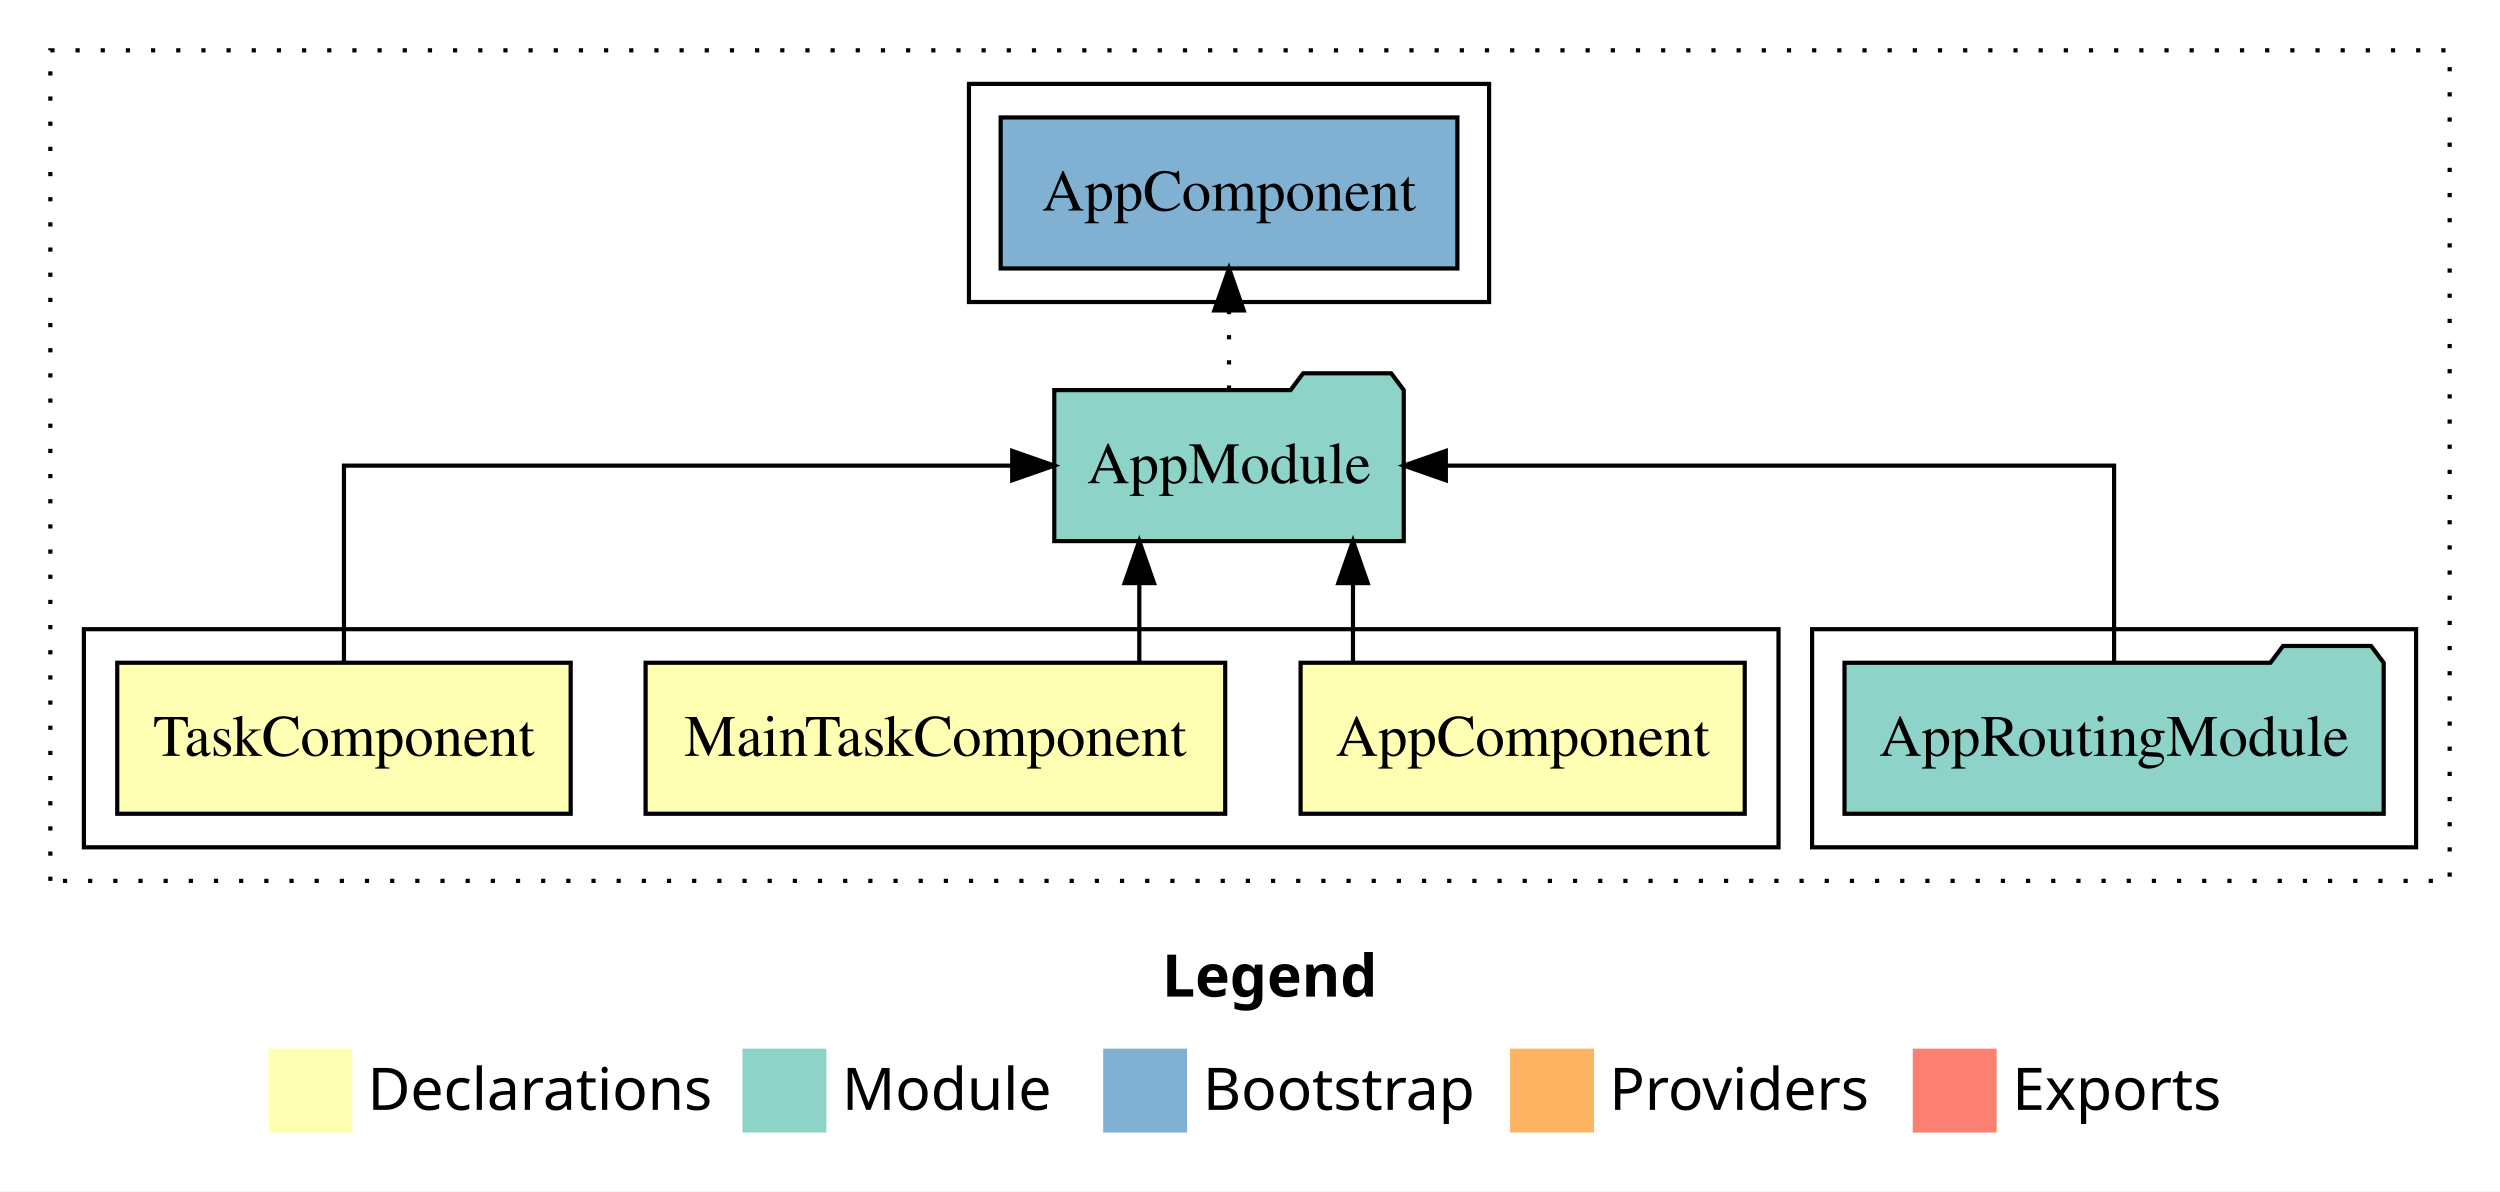
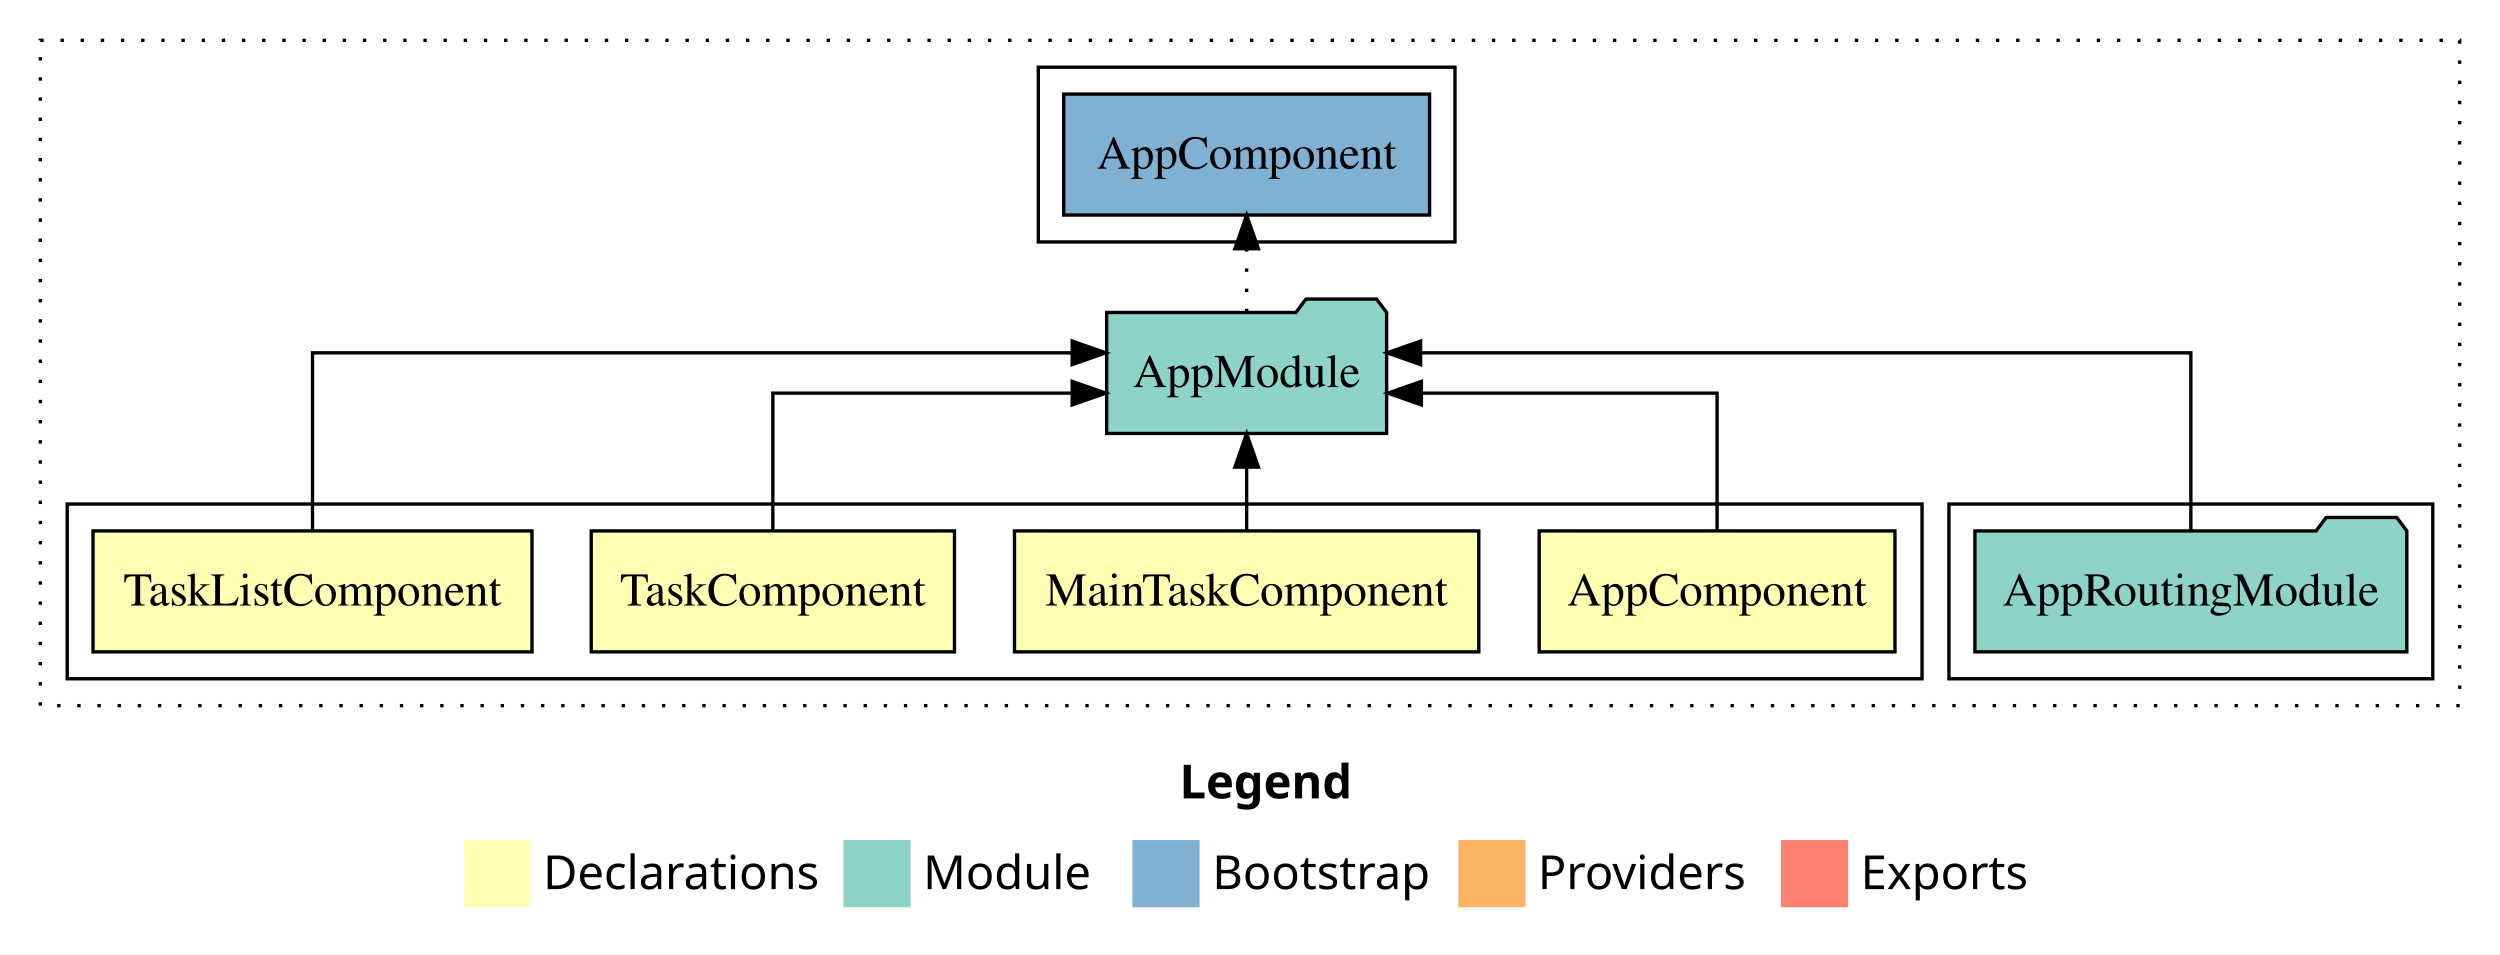
- <svg xmlns="http://www.w3.org/2000/svg" width="596pt" height="284pt" viewBox="0.00 0.00 596.00 284.00">
+ <svg xmlns="http://www.w3.org/2000/svg" width="744pt" height="284pt" viewBox="0.00 0.00 744.00 284.00">
  <g id="graph0" class="graph" transform="scale(1 1) rotate(0) translate(4 280)">
-     <polygon fill="white" stroke="transparent" points="-4,4 -4,-280 592,-280 592,4 -4,4" />
-     <text text-anchor="start" x="273.01" y="-42.4" font-family="Times-12" font-weight="bold" font-size="14.00">Legend</text>
-     <polygon fill="#ffffb3" stroke="transparent" points="60,-10 60,-30 80,-30 80,-10 60,-10" />
-     <text text-anchor="start" x="83.63" y="-15.4" font-family="Times-12" font-size="14.00">  Declarations</text>
-     <polygon fill="#8dd3c7" stroke="transparent" points="173,-10 173,-30 193,-30 193,-10 173,-10" />
-     <text text-anchor="start" x="196.73" y="-15.4" font-family="Times-12" font-size="14.00">  Module</text>
-     <polygon fill="#80b1d3" stroke="transparent" points="259,-10 259,-30 279,-30 279,-10 259,-10" />
-     <text text-anchor="start" x="282.78" y="-15.4" font-family="Times-12" font-size="14.00">  Bootstrap</text>
-     <polygon fill="#fdb462" stroke="transparent" points="356,-10 356,-30 376,-30 376,-10 356,-10" />
-     <text text-anchor="start" x="379.67" y="-15.4" font-family="Times-12" font-size="14.00">  Providers</text>
-     <polygon fill="#fb8072" stroke="transparent" points="452,-10 452,-30 472,-30 472,-10 452,-10" />
-     <text text-anchor="start" x="475.73" y="-15.4" font-family="Times-12" font-size="14.00">  Exports</text>
+     <polygon fill="white" stroke="transparent" points="-4,4 -4,-280 740,-280 740,4 -4,4" />
+     <text text-anchor="start" x="347.01" y="-42.4" font-family="Times-12" font-weight="bold" font-size="14.00">Legend</text>
+     <polygon fill="#ffffb3" stroke="transparent" points="134,-10 134,-30 154,-30 154,-10 134,-10" />
+     <text text-anchor="start" x="157.63" y="-15.4" font-family="Times-12" font-size="14.00">  Declarations</text>
+     <polygon fill="#8dd3c7" stroke="transparent" points="247,-10 247,-30 267,-30 267,-10 247,-10" />
+     <text text-anchor="start" x="270.73" y="-15.4" font-family="Times-12" font-size="14.00">  Module</text>
+     <polygon fill="#80b1d3" stroke="transparent" points="333,-10 333,-30 353,-30 353,-10 333,-10" />
+     <text text-anchor="start" x="356.78" y="-15.4" font-family="Times-12" font-size="14.00">  Bootstrap</text>
+     <polygon fill="#fdb462" stroke="transparent" points="430,-10 430,-30 450,-30 450,-10 430,-10" />
+     <text text-anchor="start" x="453.67" y="-15.4" font-family="Times-12" font-size="14.00">  Providers</text>
+     <polygon fill="#fb8072" stroke="transparent" points="526,-10 526,-30 546,-30 546,-10 526,-10" />
+     <text text-anchor="start" x="549.73" y="-15.4" font-family="Times-12" font-size="14.00">  Exports</text>
    <g id="clust1" class="cluster">
-       <polygon fill="none" stroke="black" stroke-dasharray="1,5" points="8,-70 8,-268 580,-268 580,-70 8,-70" />
+       <polygon fill="none" stroke="black" stroke-dasharray="1,5" points="8,-70 8,-268 728,-268 728,-70 8,-70" />
    </g>
-     <g id="clust6" class="cluster">
-       <polygon fill="none" stroke="black" points="428,-78 428,-130 572,-130 572,-78 428,-78" />
+     <g id="clust7" class="cluster">
+       <polygon fill="none" stroke="black" points="576,-78 576,-130 720,-130 720,-78 576,-78" />
    </g>
-     <g id="clust8" class="cluster">
-       <polygon fill="none" stroke="black" points="227,-208 227,-260 351,-260 351,-208 227,-208" />
+     <g id="clust9" class="cluster">
+       <polygon fill="none" stroke="black" points="305,-208 305,-260 429,-260 429,-208 305,-208" />
    </g>
    <g id="clust2" class="cluster">
-       <polygon fill="none" stroke="black" points="16,-78 16,-130 420,-130 420,-78 16,-78" />
+       <polygon fill="none" stroke="black" points="16,-78 16,-130 568,-130 568,-78 16,-78" />
    </g>
    <g id="node1" class="node">
-       <polygon fill="#ffffb3" stroke="black" points="411.94,-122 306.06,-122 306.06,-86 411.94,-86 411.94,-122" />
-       <text text-anchor="middle" x="359" y="-99.8" font-family="Times,serif" font-size="14.00">AppComponent</text>
+       <polygon fill="#ffffb3" stroke="black" points="559.94,-122 454.06,-122 454.06,-86 559.94,-86 559.94,-122" />
+       <text text-anchor="middle" x="507" y="-99.8" font-family="Times,serif" font-size="14.00">AppComponent</text>
+     </g>
+     <g id="node5" class="node">
+       <polygon fill="#8dd3c7" stroke="black" points="408.66,-187 405.66,-191 384.66,-191 381.66,-187 325.34,-187 325.34,-151 408.66,-151 408.66,-187" />
+       <text text-anchor="middle" x="367" y="-164.8" font-family="Times,serif" font-size="14.00">AppModule</text>
+     </g>
+     <g id="edge1" class="edge">
+       <path fill="none" stroke="black" d="M507,-122.02C507,-139.37 507,-163 507,-163 507,-163 419,-163 419,-163" />
+       <polygon fill="black" stroke="black" points="419,-159.5 409,-163 419,-166.5 419,-159.5" />
+     </g>
+     <g id="node2" class="node">
+       <polygon fill="#ffffb3" stroke="black" points="436.09,-122 297.91,-122 297.91,-86 436.09,-86 436.09,-122" />
+       <text text-anchor="middle" x="367" y="-99.8" font-family="Times,serif" font-size="14.00">MainTaskComponent</text>
+     </g>
+     <g id="edge2" class="edge">
+       <path fill="none" stroke="black" d="M367,-122.11C367,-122.11 367,-140.99 367,-140.99" />
+       <polygon fill="black" stroke="black" points="363.5,-140.99 367,-150.99 370.5,-140.99 363.5,-140.99" />
+     </g>
+     <g id="node3" class="node">
+       <polygon fill="#ffffb3" stroke="black" points="280.05,-122 171.95,-122 171.95,-86 280.05,-86 280.05,-122" />
+       <text text-anchor="middle" x="226" y="-99.8" font-family="Times,serif" font-size="14.00">TaskComponent</text>
+     </g>
+     <g id="edge3" class="edge">
+       <path fill="none" stroke="black" d="M226,-122.02C226,-139.37 226,-163 226,-163 226,-163 315.08,-163 315.08,-163" />
+       <polygon fill="black" stroke="black" points="315.08,-166.5 325.08,-163 315.08,-159.5 315.08,-166.5" />
    </g>
    <g id="node4" class="node">
-       <polygon fill="#8dd3c7" stroke="black" points="330.66,-187 327.66,-191 306.66,-191 303.66,-187 247.34,-187 247.34,-151 330.66,-151 330.66,-187" />
-       <text text-anchor="middle" x="289" y="-164.8" font-family="Times,serif" font-size="14.00">AppModule</text>
+       <polygon fill="#ffffb3" stroke="black" points="154.32,-122 23.68,-122 23.68,-86 154.32,-86 154.32,-122" />
+       <text text-anchor="middle" x="89" y="-99.8" font-family="Times,serif" font-size="14.00">TaskListComponent</text>
    </g>
-     <g id="edge1" class="edge">
-       <path fill="none" stroke="black" d="M318.55,-122.11C318.55,-122.11 318.55,-140.99 318.55,-140.99" />
-       <polygon fill="black" stroke="black" points="315.05,-140.99 318.55,-150.99 322.05,-140.99 315.05,-140.99" />
+     <g id="edge4" class="edge">
+       <path fill="none" stroke="black" d="M89,-122.28C89,-143.32 89,-175 89,-175 89,-175 315.08,-175 315.08,-175" />
+       <polygon fill="black" stroke="black" points="315.08,-178.5 325.08,-175 315.08,-171.5 315.08,-178.5" />
    </g>
-     <g id="node2" class="node">
-       <polygon fill="#ffffb3" stroke="black" points="288.09,-122 149.91,-122 149.91,-86 288.09,-86 288.09,-122" />
-       <text text-anchor="middle" x="219" y="-99.8" font-family="Times,serif" font-size="14.00">MainTaskComponent</text>
+     <g id="node7" class="node">
+       <polygon fill="#80b1d3" stroke="black" points="421.44,-252 312.56,-252 312.56,-216 421.44,-216 421.44,-252" />
+       <text text-anchor="middle" x="367" y="-229.8" font-family="Times,serif" font-size="14.00">AppComponent </text>
    </g>
-     <g id="edge2" class="edge">
-       <path fill="none" stroke="black" d="M267.61,-122.11C267.61,-122.11 267.61,-140.99 267.61,-140.99" />
-       <polygon fill="black" stroke="black" points="264.11,-140.99 267.61,-150.99 271.11,-140.99 264.11,-140.99" />
-     </g>
-     <g id="node3" class="node">
-       <polygon fill="#ffffb3" stroke="black" points="132.05,-122 23.95,-122 23.95,-86 132.05,-86 132.05,-122" />
-       <text text-anchor="middle" x="78" y="-99.8" font-family="Times,serif" font-size="14.00">TaskComponent</text>
-     </g>
-     <g id="edge3" class="edge">
-       <path fill="none" stroke="black" d="M78,-122.11C78,-141.34 78,-169 78,-169 78,-169 237.31,-169 237.31,-169" />
-       <polygon fill="black" stroke="black" points="237.31,-172.5 247.31,-169 237.31,-165.5 237.31,-172.5" />
+     <g id="edge6" class="edge">
+       <path fill="none" stroke="black" stroke-dasharray="1,5" d="M367,-187.11C367,-187.11 367,-205.99 367,-205.99" />
+       <polygon fill="black" stroke="black" points="363.5,-205.99 367,-215.99 370.5,-205.99 363.5,-205.99" />
    </g>
    <g id="node6" class="node">
-       <polygon fill="#80b1d3" stroke="black" points="343.44,-252 234.56,-252 234.56,-216 343.44,-216 343.44,-252" />
-       <text text-anchor="middle" x="289" y="-229.8" font-family="Times,serif" font-size="14.00">AppComponent </text>
+       <polygon fill="#8dd3c7" stroke="black" points="712.27,-122 709.27,-126 688.27,-126 685.27,-122 583.73,-122 583.73,-86 712.27,-86 712.27,-122" />
+       <text text-anchor="middle" x="648" y="-99.8" font-family="Times,serif" font-size="14.00">AppRoutingModule</text>
    </g>
    <g id="edge5" class="edge">
-       <path fill="none" stroke="black" stroke-dasharray="1,5" d="M289,-187.11C289,-187.11 289,-205.99 289,-205.99" />
-       <polygon fill="black" stroke="black" points="285.5,-205.99 289,-215.99 292.5,-205.99 285.5,-205.99" />
-     </g>
-     <g id="node5" class="node">
-       <polygon fill="#8dd3c7" stroke="black" points="564.27,-122 561.27,-126 540.27,-126 537.27,-122 435.73,-122 435.73,-86 564.27,-86 564.27,-122" />
-       <text text-anchor="middle" x="500" y="-99.8" font-family="Times,serif" font-size="14.00">AppRoutingModule</text>
-     </g>
-     <g id="edge4" class="edge">
-       <path fill="none" stroke="black" d="M500,-122.11C500,-141.34 500,-169 500,-169 500,-169 340.69,-169 340.69,-169" />
-       <polygon fill="black" stroke="black" points="340.69,-165.5 330.69,-169 340.69,-172.5 340.69,-165.5" />
+       <path fill="none" stroke="black" d="M648,-122.28C648,-143.32 648,-175 648,-175 648,-175 418.77,-175 418.77,-175" />
+       <polygon fill="black" stroke="black" points="418.77,-171.5 408.77,-175 418.77,-178.5 418.77,-171.5" />
    </g>
  </g>
</svg>
